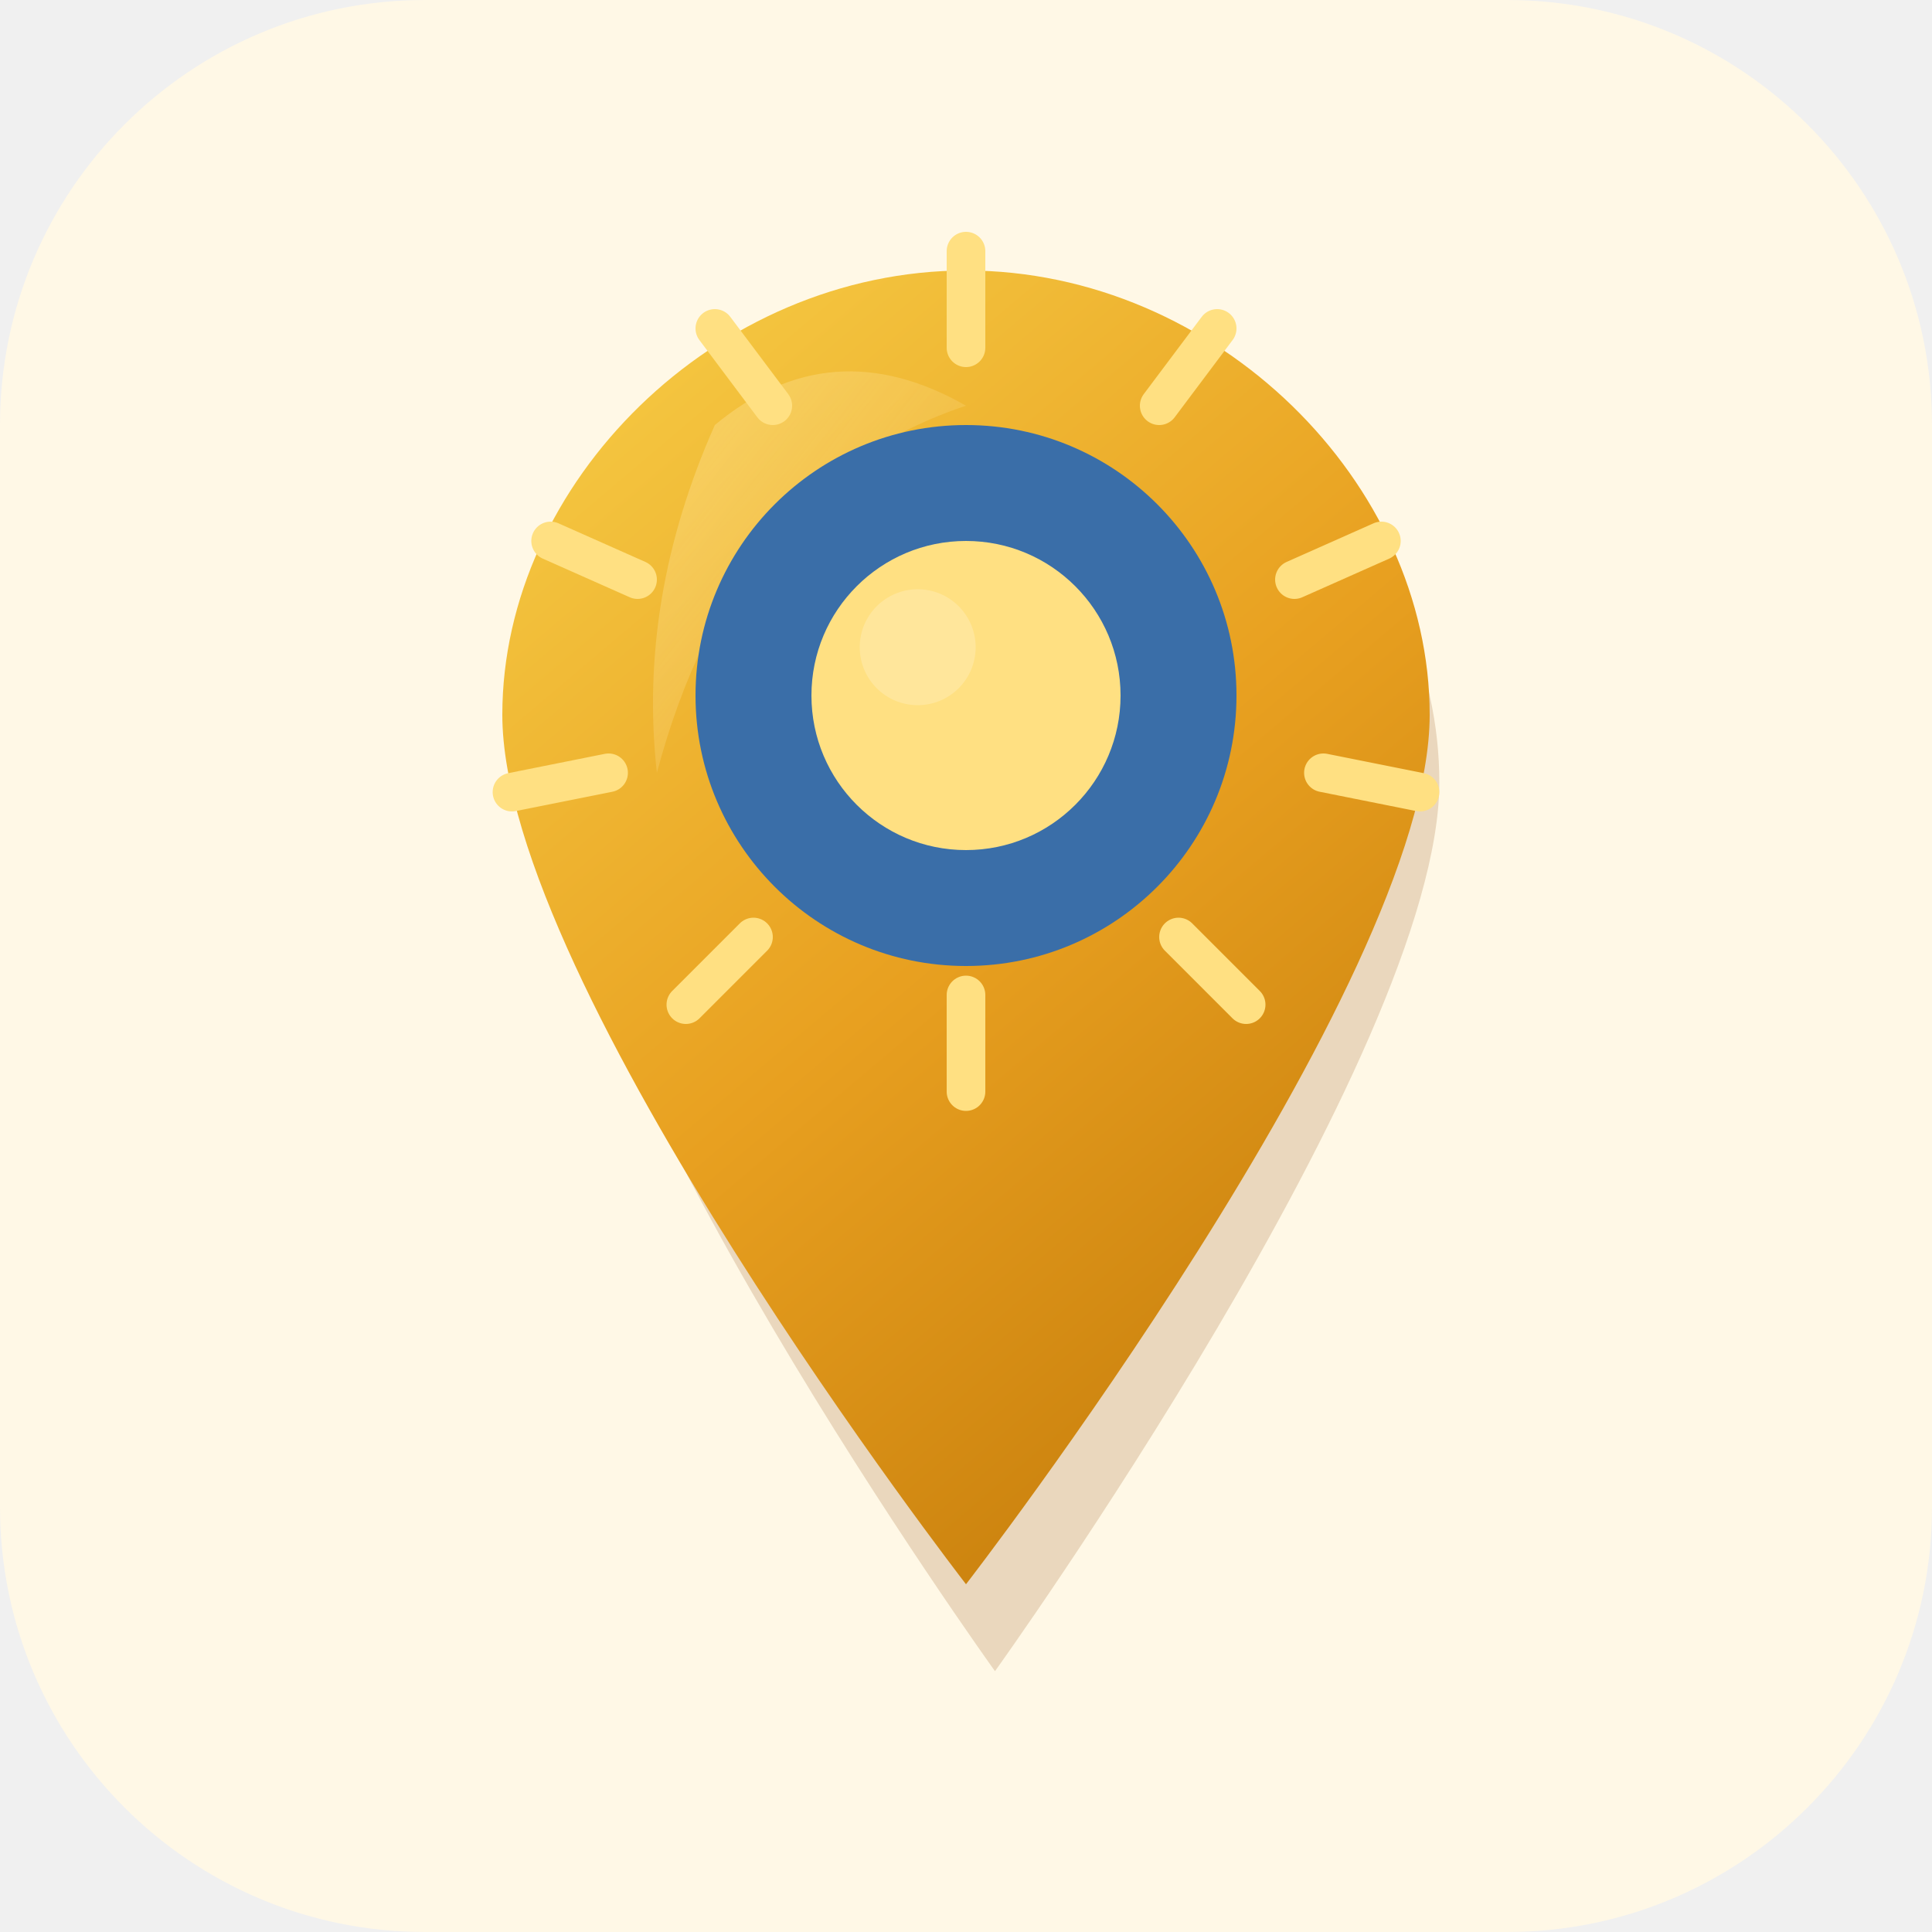
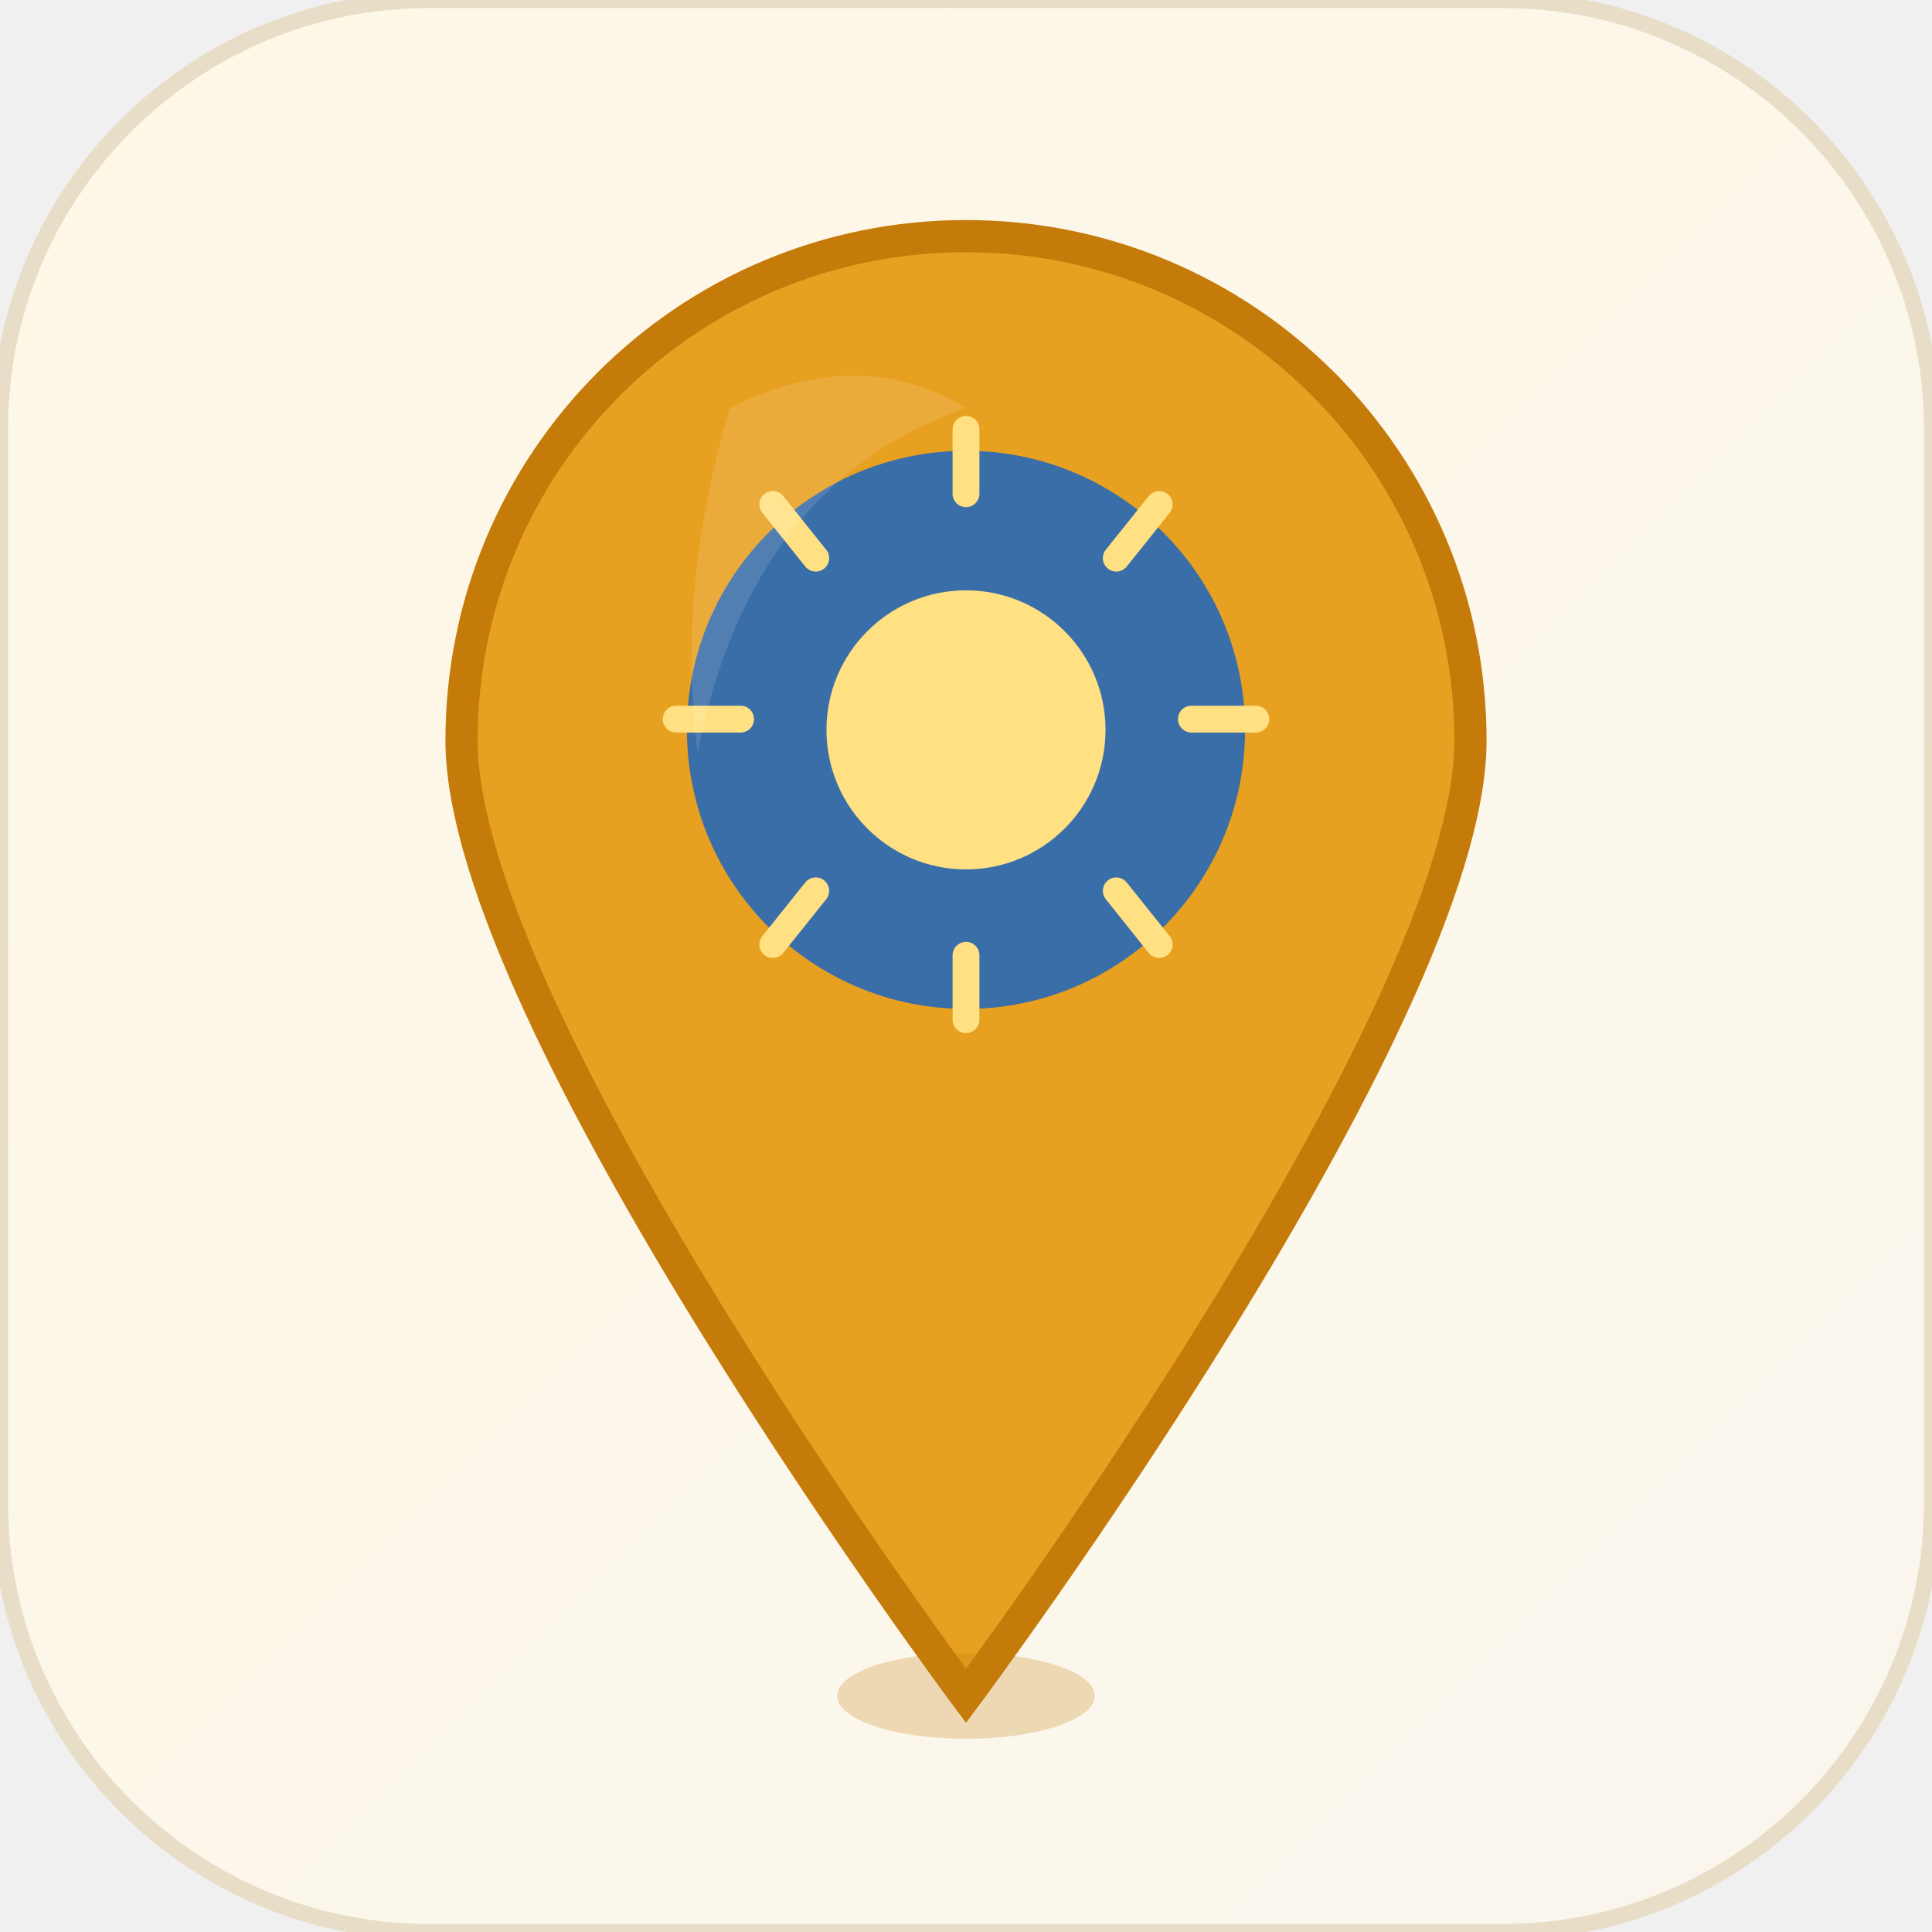
- <svg xmlns="http://www.w3.org/2000/svg" width="512" height="512" viewBox="0 0 200 200">
-   <defs>
-     <linearGradient id="pinG" x1="20%" y1="0%" x2="80%" y2="100%">
-       <stop offset="0%" stop-color="#F5C842" />
-       <stop offset="50%" stop-color="#E8A020" />
-       <stop offset="100%" stop-color="#C47B0A" />
-     </linearGradient>
-     <linearGradient id="pinH" x1="0%" y1="0%" x2="100%" y2="100%">
-       <stop offset="0%" stop-color="#FFE599" stop-opacity="0.45" />
-       <stop offset="100%" stop-color="#FFE599" stop-opacity="0" />
-     </linearGradient>
-   </defs>
-   <rect width="200" height="200" rx="44" fill="#FFF8E6" />
-   <path d="M100,32 C75,32 54,52 54,76 C54,104 100,168 100,168 C100,168 146,104 146,76 C146,52 125,32 100,32 Z" fill="#8B4500" opacity="0.18" transform="translate(3,5)" />
-   <path d="M100,28 C74,28 52,50 52,74 C52,102 100,164 100,164 C100,164 148,102 148,74 C148,50 126,28 100,28 Z" fill="url(#pinG)" />
-   <path d="M74,44 Q66,62 68,80 Q76,50 100,42 Q86,34 74,44Z" fill="url(#pinH)" />
-   <circle cx="100" cy="72" r="28" fill="#3A6EA8" />
-   <g stroke="#FFE082" stroke-width="4" stroke-linecap="round">
-     <line x1="100" y1="36" x2="100" y2="26" />
-     <line x1="120" y1="42" x2="126" y2="34" />
-     <line x1="134" y1="60" x2="143" y2="56" />
-     <line x1="137" y1="80" x2="147" y2="82" />
-     <line x1="122" y1="97" x2="129" y2="104" />
-     <line x1="100" y1="103" x2="100" y2="113" />
-     <line x1="78" y1="97" x2="71" y2="104" />
-     <line x1="63" y1="80" x2="53" y2="82" />
-     <line x1="66" y1="60" x2="57" y2="56" />
-     <line x1="80" y1="42" x2="74" y2="34" />
+ <svg xmlns="http://www.w3.org/2000/svg" width="512" height="512" viewBox="0 0 180 180">
+   <linearGradient id="bgC" x1="0%" y1="0%" x2="100%" y2="100%">
+     <stop offset="0%" stop-color="#FFF8E6" />
+     <stop offset="100%" stop-color="#FAF6EE" />
+   </linearGradient>
+   <rect width="180" height="180" rx="40" fill="url(#bgC)" />
+   <path d="M90,22 C64,22 43,43 43,69 C43,95 90,158 90,158 C90,158 137,95 137,69 C137,43 116,22 90,22 Z" fill="#E8A020" />
+   <path d="M90,22 C64,22 43,43 43,69 C43,95 90,158 90,158 C90,158 137,95 137,69 C137,43 116,22 90,22 Z" fill="none" stroke="#C47B0A" stroke-width="3" />
+   <circle cx="90" cy="68" r="26" fill="#3A6EA8" />
+   <circle cx="90" cy="68" r="13" fill="#FFE082" />
+   <g stroke="#FFE082" stroke-width="2.5" stroke-linecap="round">
+     <line x1="90" y1="46" x2="90" y2="40" />
+     <line x1="104" y1="52" x2="108" y2="47" />
+     <line x1="111" y1="67" x2="117" y2="67" />
+     <line x1="104" y1="83" x2="108" y2="88" />
+     <line x1="90" y1="89" x2="90" y2="95" />
+     <line x1="76" y1="83" x2="72" y2="88" />
+     <line x1="69" y1="67" x2="63" y2="67" />
+     <line x1="76" y1="52" x2="72" y2="47" />
  </g>
-   <circle cx="100" cy="72" r="16" fill="#FFE082" />
-   <circle cx="95" cy="67" r="6" fill="white" opacity="0.2" />
+   <path d="M68,38 Q63,55 65,70 Q70,45 90,38 Q80,32 68,38Z" fill="white" opacity="0.12" />
+   <ellipse cx="90" cy="158" rx="12" ry="4" fill="#C47B0A" opacity="0.25" />
+   <rect width="180" height="180" rx="40" fill="none" stroke="#E8DEC8" stroke-width="1.5" />
</svg>
